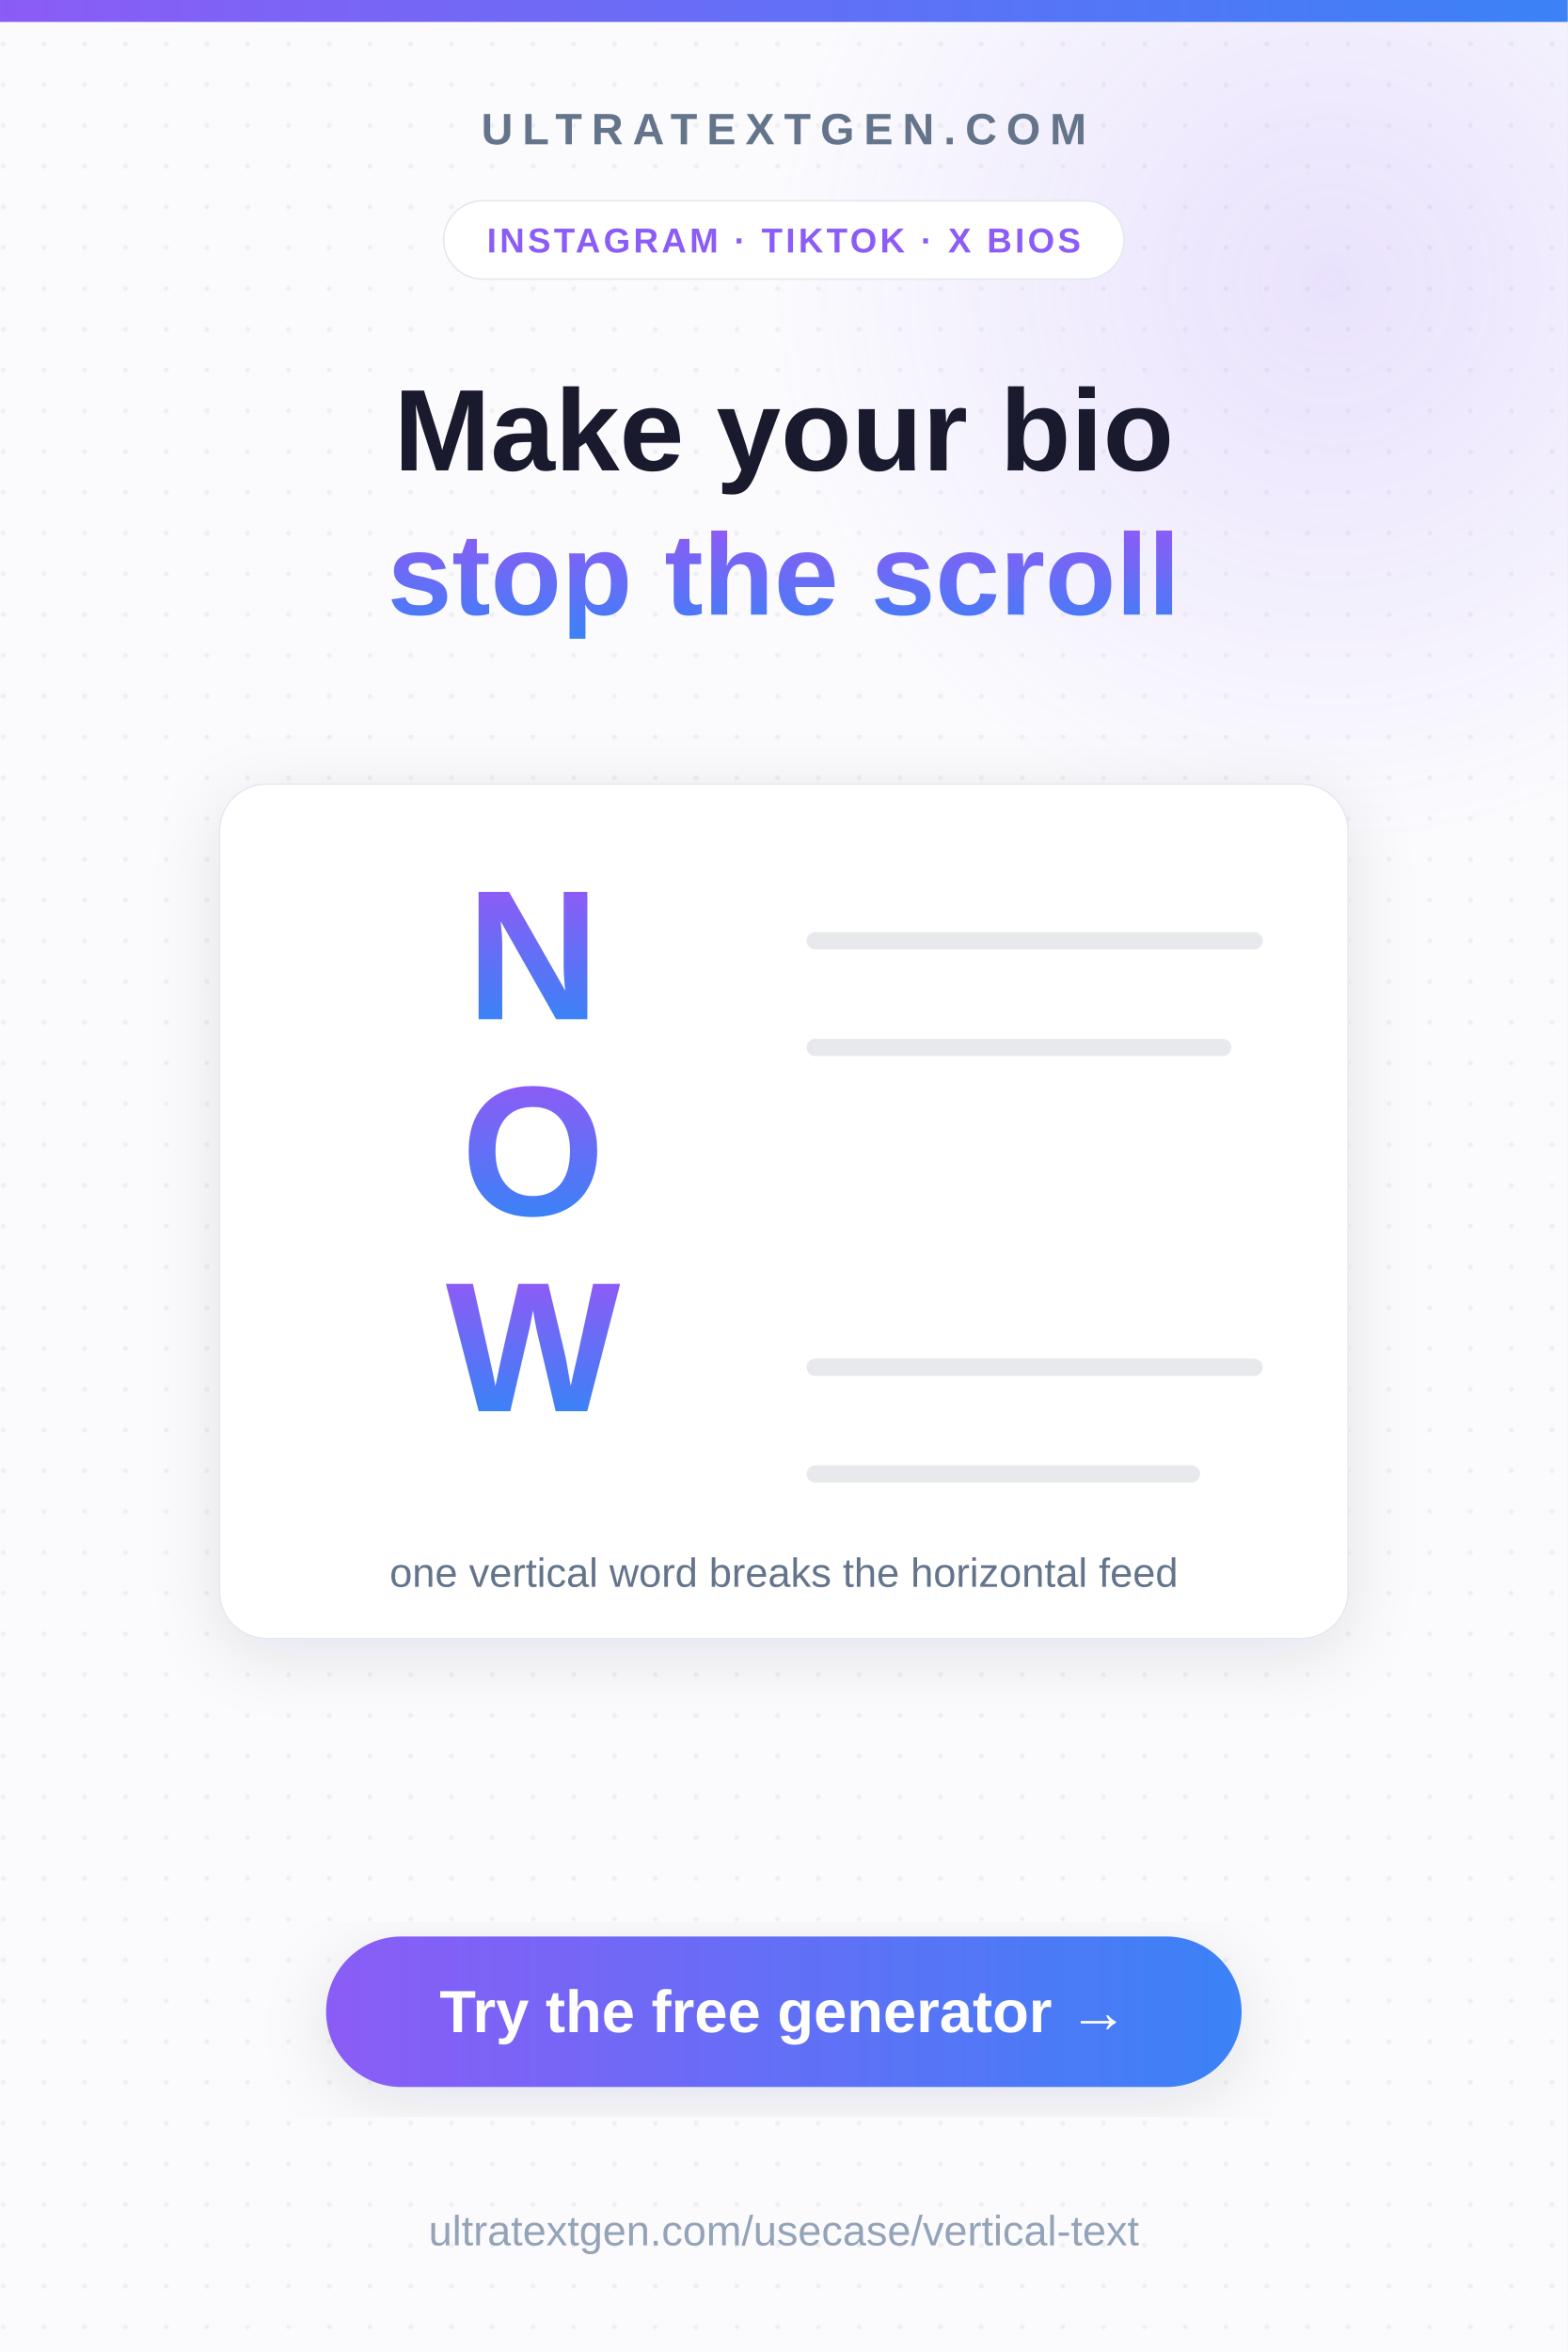
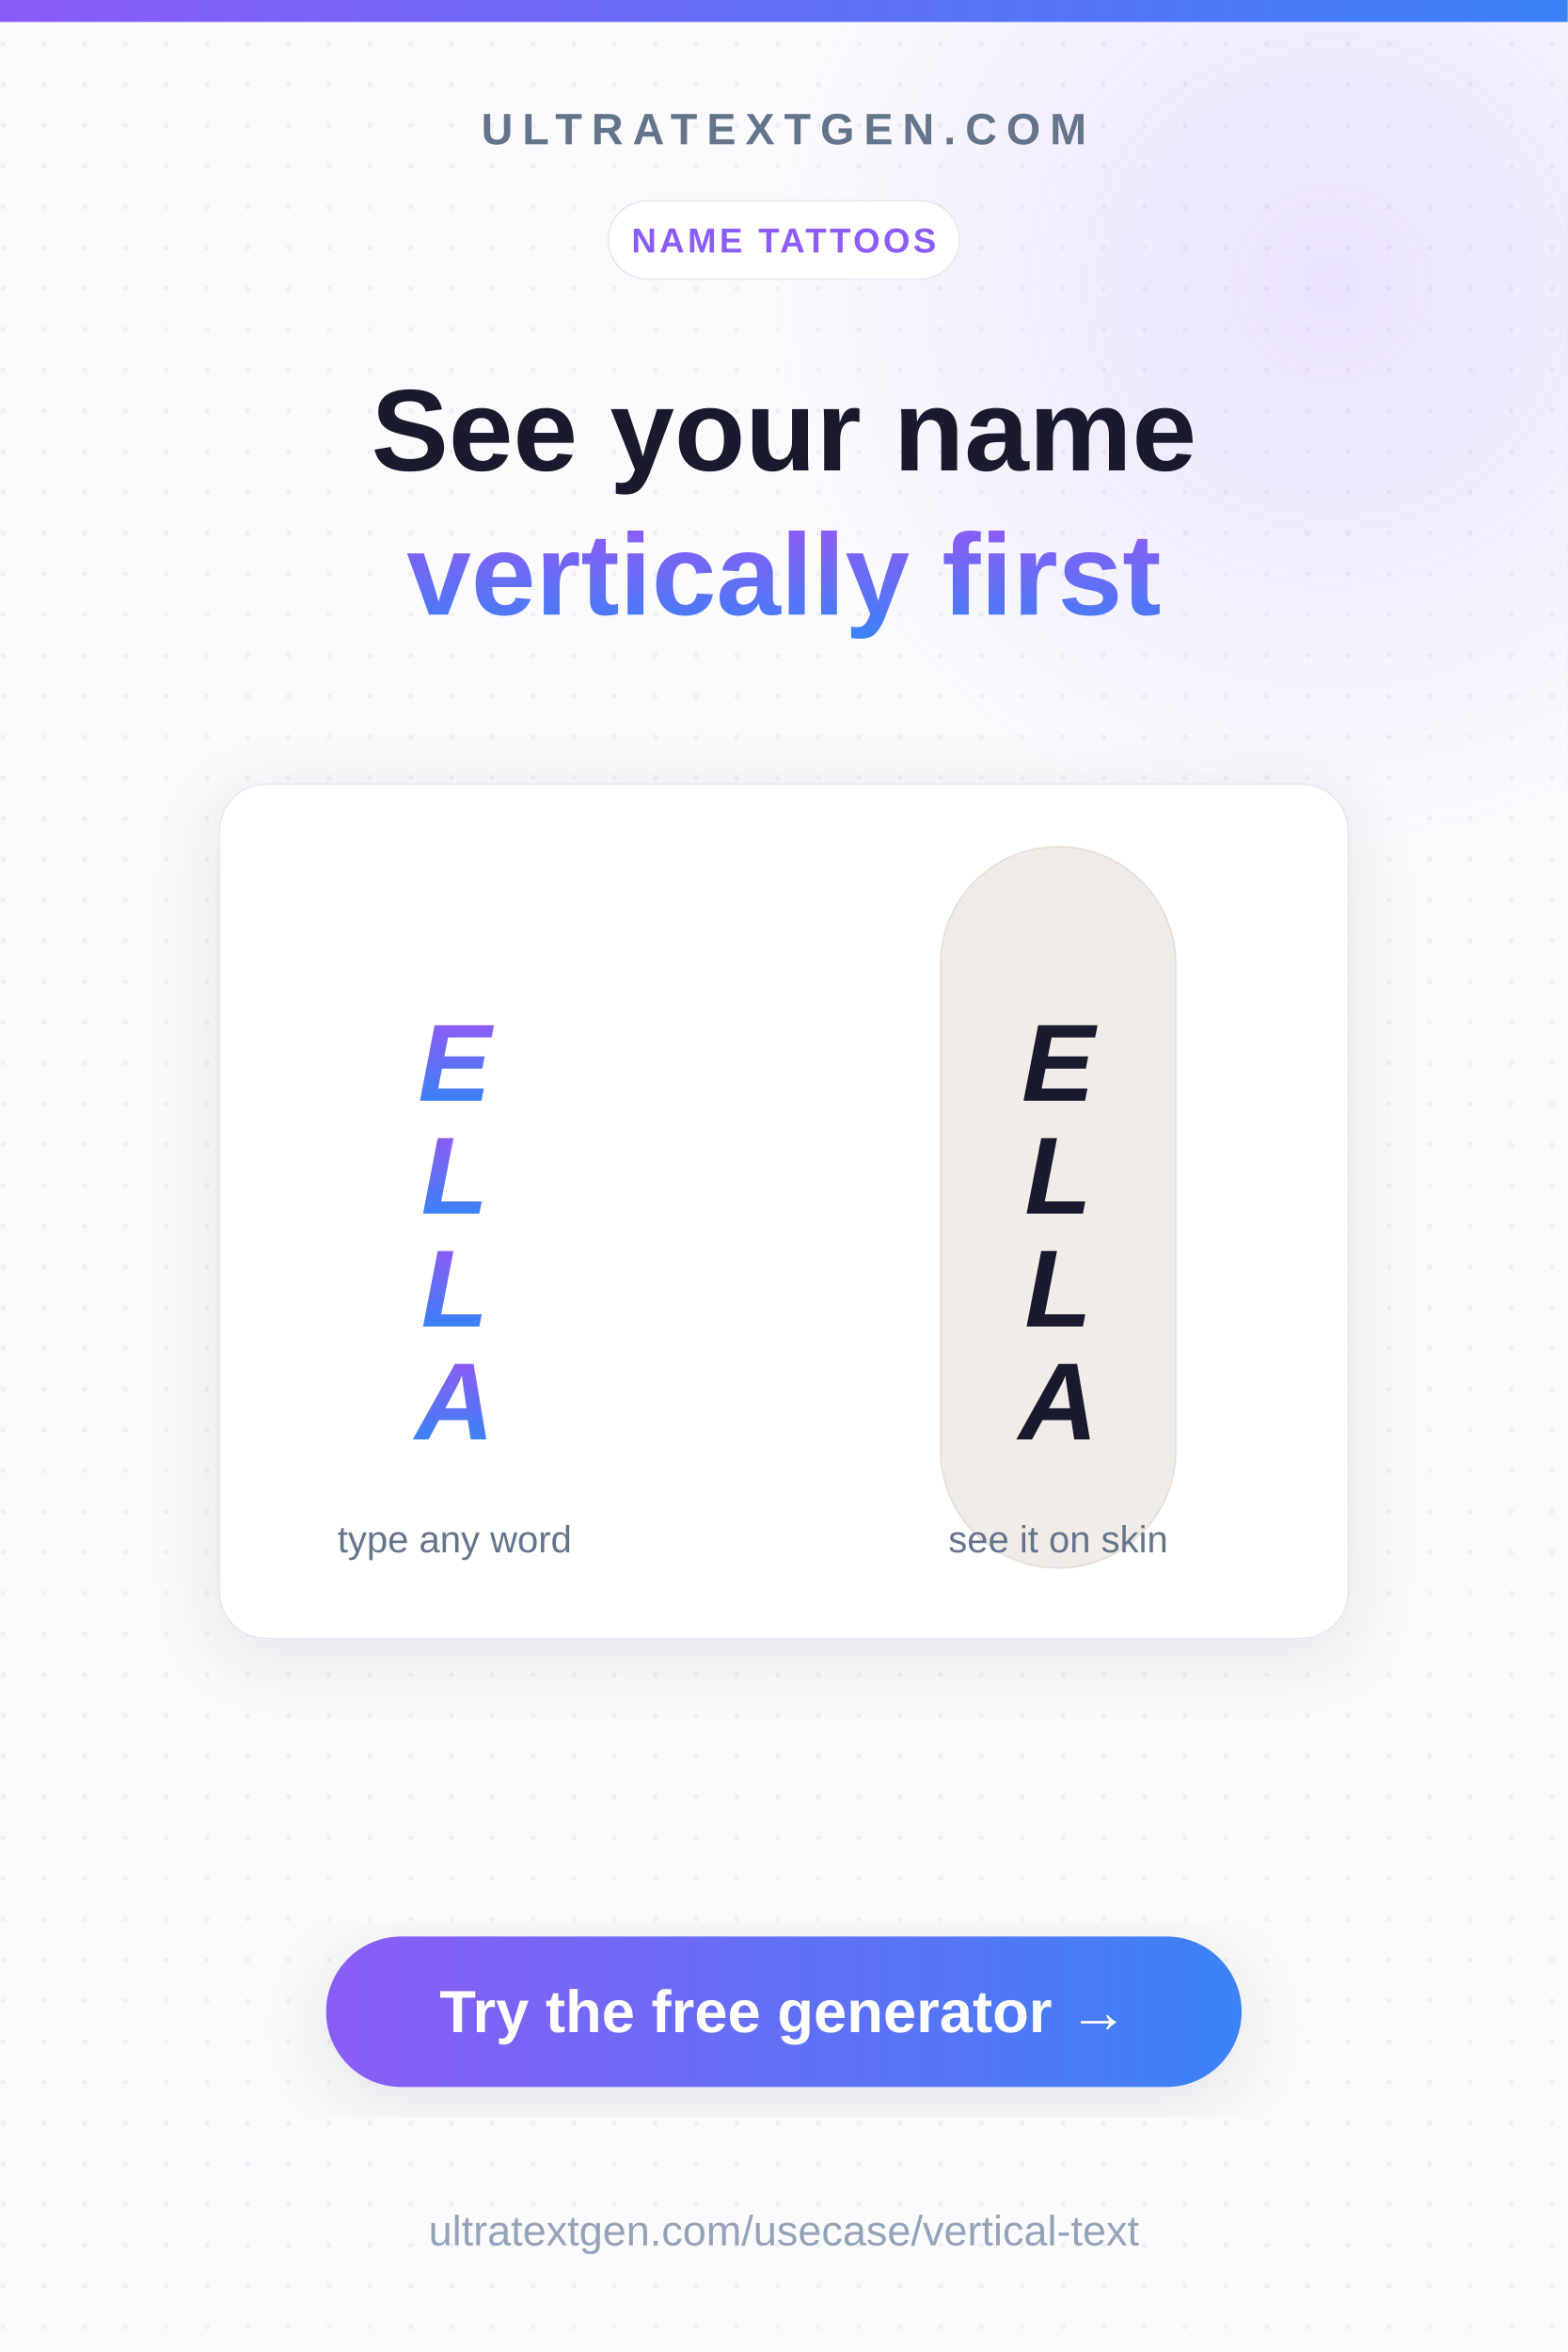
<svg xmlns="http://www.w3.org/2000/svg" viewBox="0 0 1000 1500" width="1000" height="1500" role="img" font-family="Liberation Sans, DejaVu Sans, Arial, sans-serif">
  <defs>
    <linearGradient id="g" x1="0" y1="0" x2="0" y2="1">
      <stop offset="0" stop-color="#8b5cf6" />
      <stop offset="1" stop-color="#3b82f6" />
    </linearGradient>
    <linearGradient id="gh" x1="0" y1="0" x2="1" y2="0">
      <stop offset="0" stop-color="#8b5cf6" />
      <stop offset="1" stop-color="#3b82f6" />
    </linearGradient>
    <radialGradient id="glow" cx="0.5" cy="0.5" r="0.5">
      <stop offset="0" stop-color="#8b5cf6" stop-opacity="0.16" />
      <stop offset="1" stop-color="#8b5cf6" stop-opacity="0" />
    </radialGradient>
    <pattern id="dots" width="26" height="26" patternUnits="userSpaceOnUse">
      <circle cx="2" cy="2" r="1.6" fill="#1a1a2e" opacity="0.05" />
    </pattern>
    <filter id="sh" x="-20%" y="-20%" width="140%" height="140%">
      <feDropShadow dx="0" dy="10" stdDeviation="22" flood-color="#1a1a2e" flood-opacity="0.10" />
    </filter>
  </defs>
  <rect width="1000" height="1500" fill="#FBFBFE" />
  <rect width="1000" height="1500" fill="url(#dots)" />
  <circle cx="850" cy="180" r="360" fill="url(#glow)" />
  <rect width="1000" height="14" fill="url(#gh)" />
  <text x="500" y="92" text-anchor="middle" font-size="28" font-weight="700" letter-spacing="6" fill="#64748b">ULTRATEXTGEN.COM</text>
-   <rect x="283" y="128" width="434" height="50" rx="25" fill="#ffffff" stroke="#e2e8f0" />
-   <text x="500" y="161" text-anchor="middle" font-size="22" font-weight="700" letter-spacing="2" fill="#8b5cf6">INSTAGRAM · TIKTOK · X BIOS</text>
-   <text x="500" y="300" text-anchor="middle" font-size="74" font-weight="700" fill="#1a1a2e">Make your bio</text>
-   <text x="500" y="392" text-anchor="middle" font-size="74" font-weight="700" fill="url(#g)">stop the scroll</text>
+   <rect x="388" y="128" width="224" height="50" rx="25" fill="#ffffff" stroke="#e2e8f0" />
+   <text x="500" y="161" text-anchor="middle" font-size="22" font-weight="700" letter-spacing="2" fill="#8b5cf6">NAME TATTOOS</text>
+   <text x="500" y="300" text-anchor="middle" font-size="74" font-weight="700" fill="#1a1a2e">See your name</text>
+   <text x="500" y="392" text-anchor="middle" font-size="74" font-weight="700" fill="url(#g)">vertically first</text>
  <rect x="140" y="500" width="720" height="545" rx="30" fill="#ffffff" stroke="#e2e8f0" filter="url(#sh)" />
-   <g stroke="#64748b" stroke-width="11" stroke-linecap="round" opacity="0.16">
-     <line x1="520" y1="600" x2="800" y2="600" />
-     <line x1="520" y1="668" x2="780" y2="668" />
-     <line x1="520" y1="872" x2="800" y2="872" />
-     <line x1="520" y1="940" x2="760" y2="940" />
+   <rect x="600" y="540" width="150" height="460" rx="75" fill="#f1ece7" stroke="#e7ded4" />
+   <g text-anchor="middle" font-size="70" font-weight="600" fill="url(#g)" font-style="italic">
+     <text x="290" y="702.0">E</text>
+     <text x="290" y="774.0">L</text>
+     <text x="290" y="846.0">L</text>
+     <text x="290" y="918.0">A</text>
  </g>
-   <g text-anchor="middle" font-size="118" font-weight="700" fill="url(#g)">
-     <text x="340" y="650">N</text>
-     <text x="340" y="775">O</text>
-     <text x="340" y="900">W</text>
+   <g text-anchor="middle" font-size="70" font-weight="600" fill="#1a1a2e" font-style="italic">
+     <text x="675" y="702.0">E</text>
+     <text x="675" y="774.0">L</text>
+     <text x="675" y="846.0">L</text>
+     <text x="675" y="918.0">A</text>
  </g>
-   <text x="500" y="1012" text-anchor="middle" font-size="26" fill="#64748b">one vertical word breaks the horizontal feed</text>
+   <text x="290" y="990" text-anchor="middle" font-size="24" fill="#64748b">type any word</text>
+   <text x="675" y="990" text-anchor="middle" font-size="24" fill="#64748b">see it on skin</text>
  <rect x="208" y="1235" width="584" height="96" rx="48" fill="url(#gh)" filter="url(#sh)" />
  <text x="500" y="1296" text-anchor="middle" font-size="38" font-weight="700" fill="#ffffff">Try the free generator →</text>
  <text x="500" y="1432" text-anchor="middle" font-size="27" fill="#94a3b8">ultratextgen.com/usecase/vertical-text</text>
</svg>
